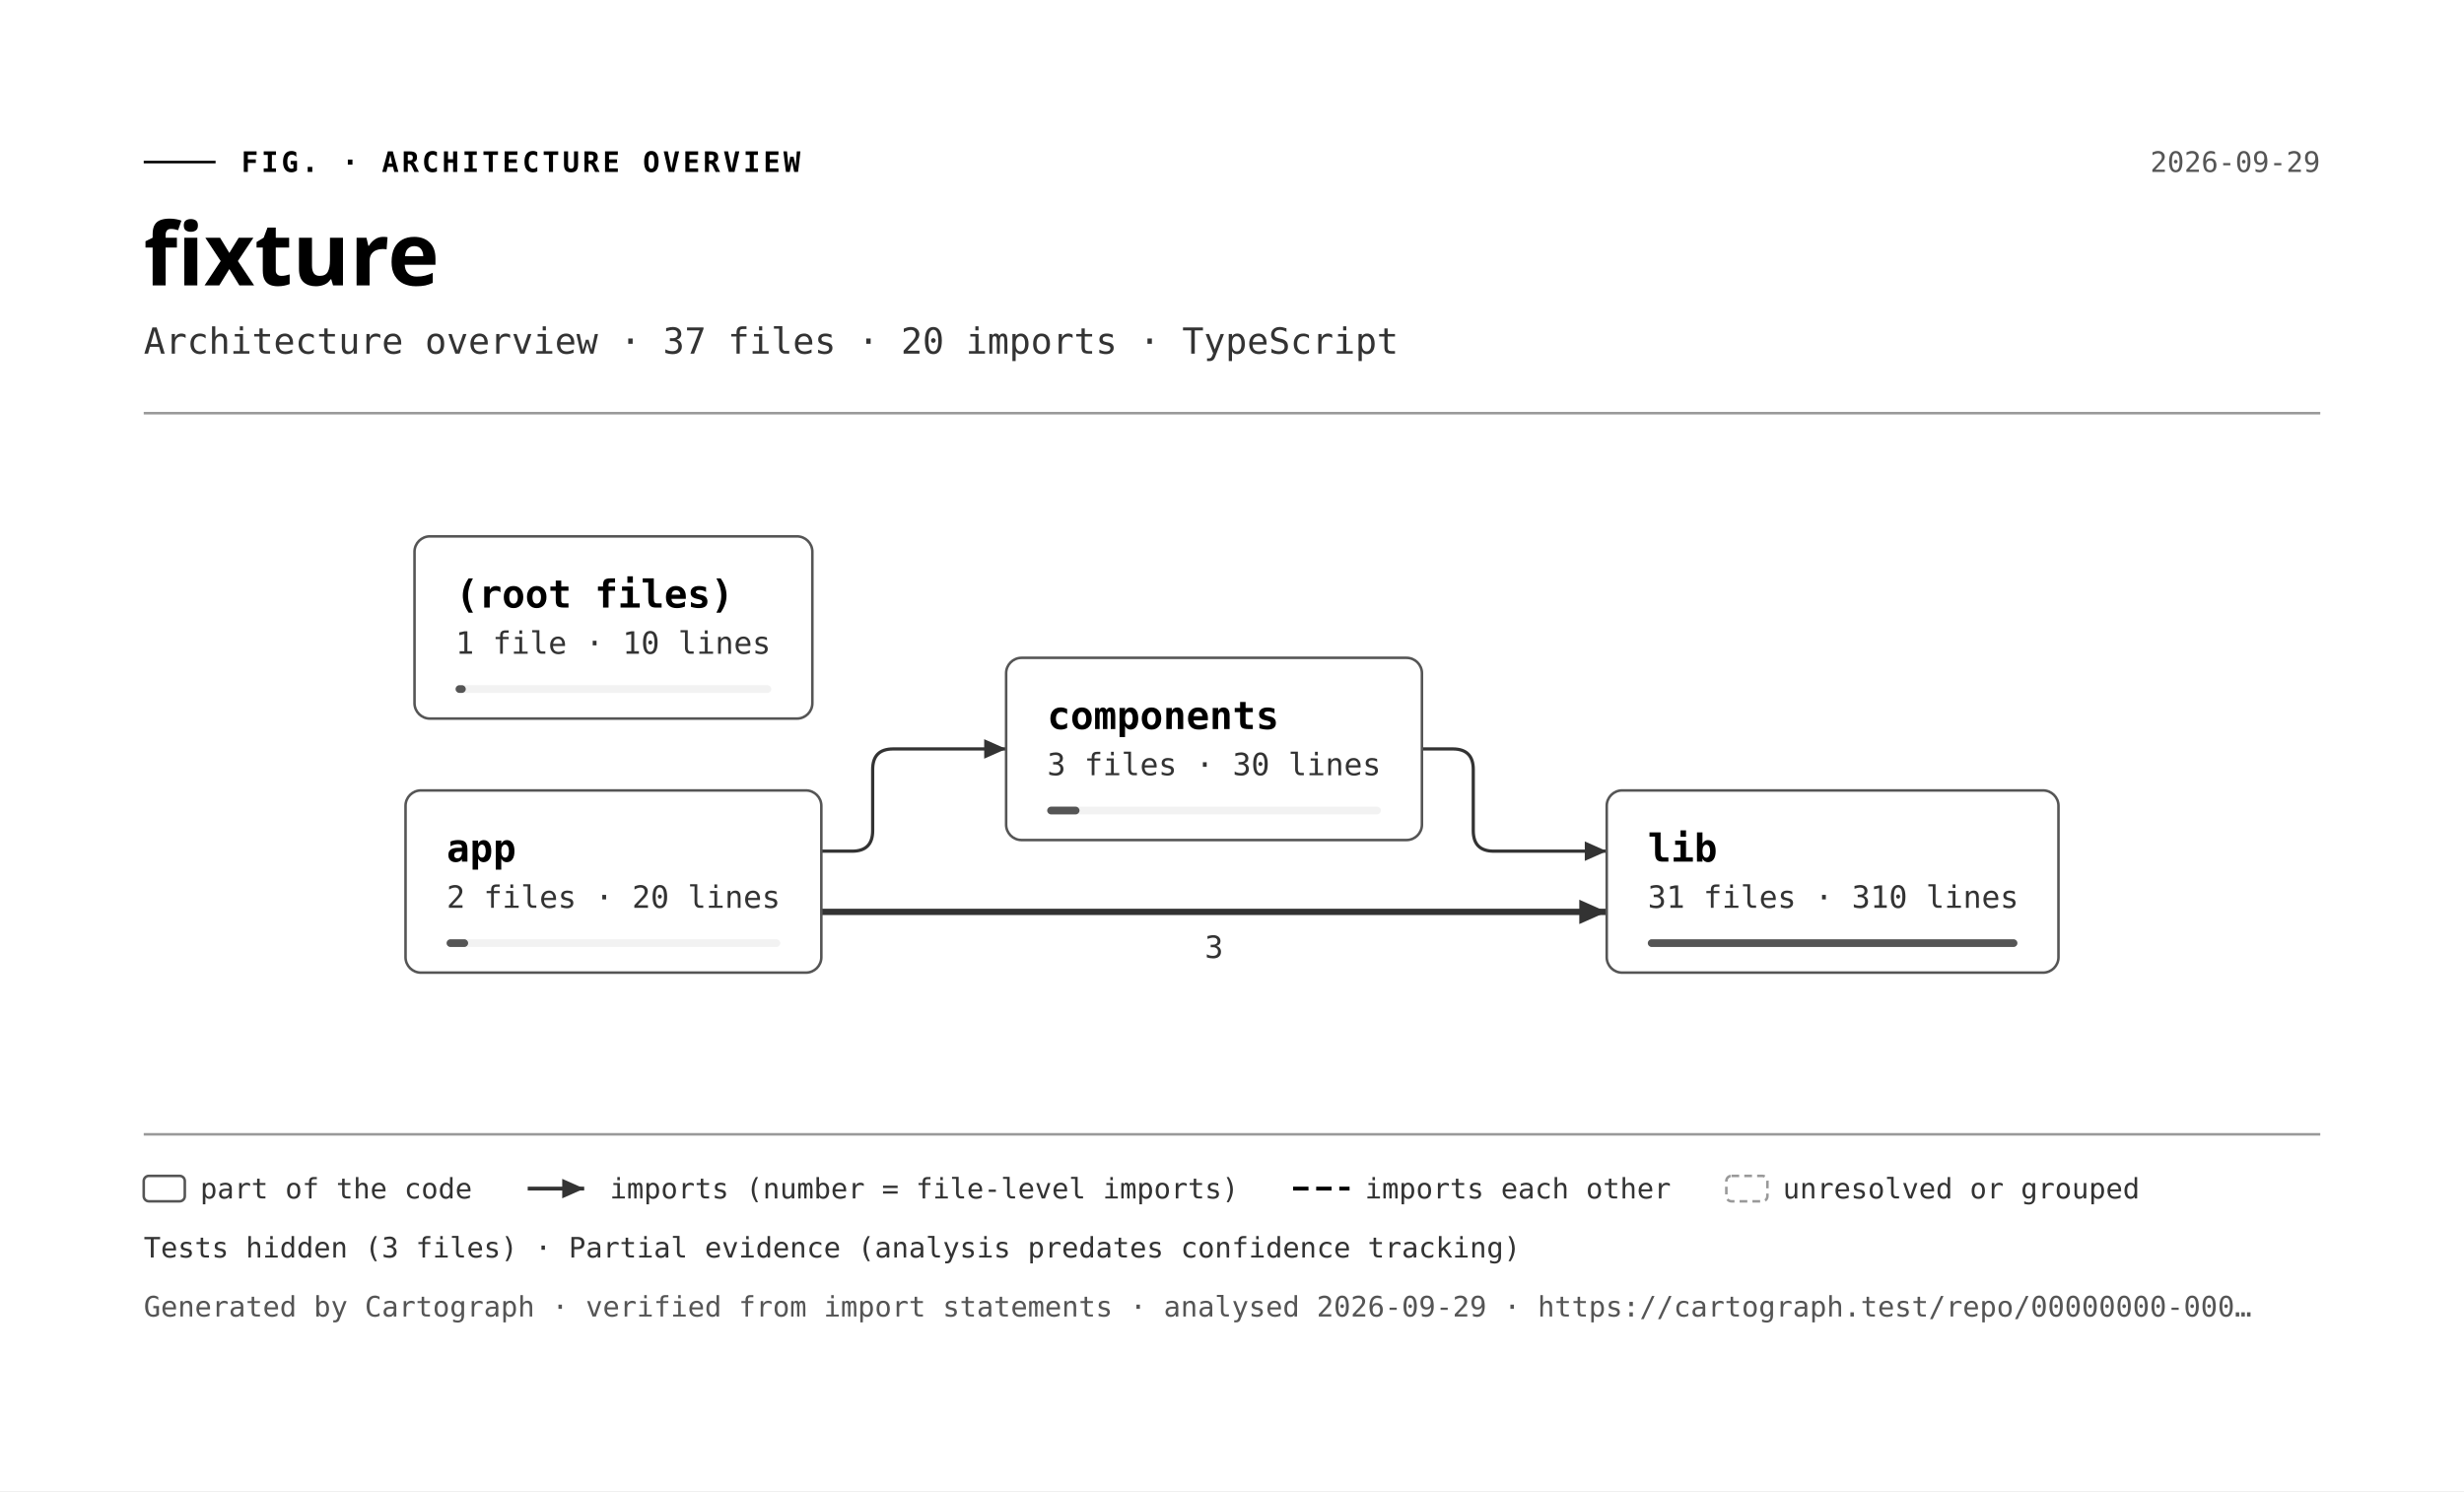
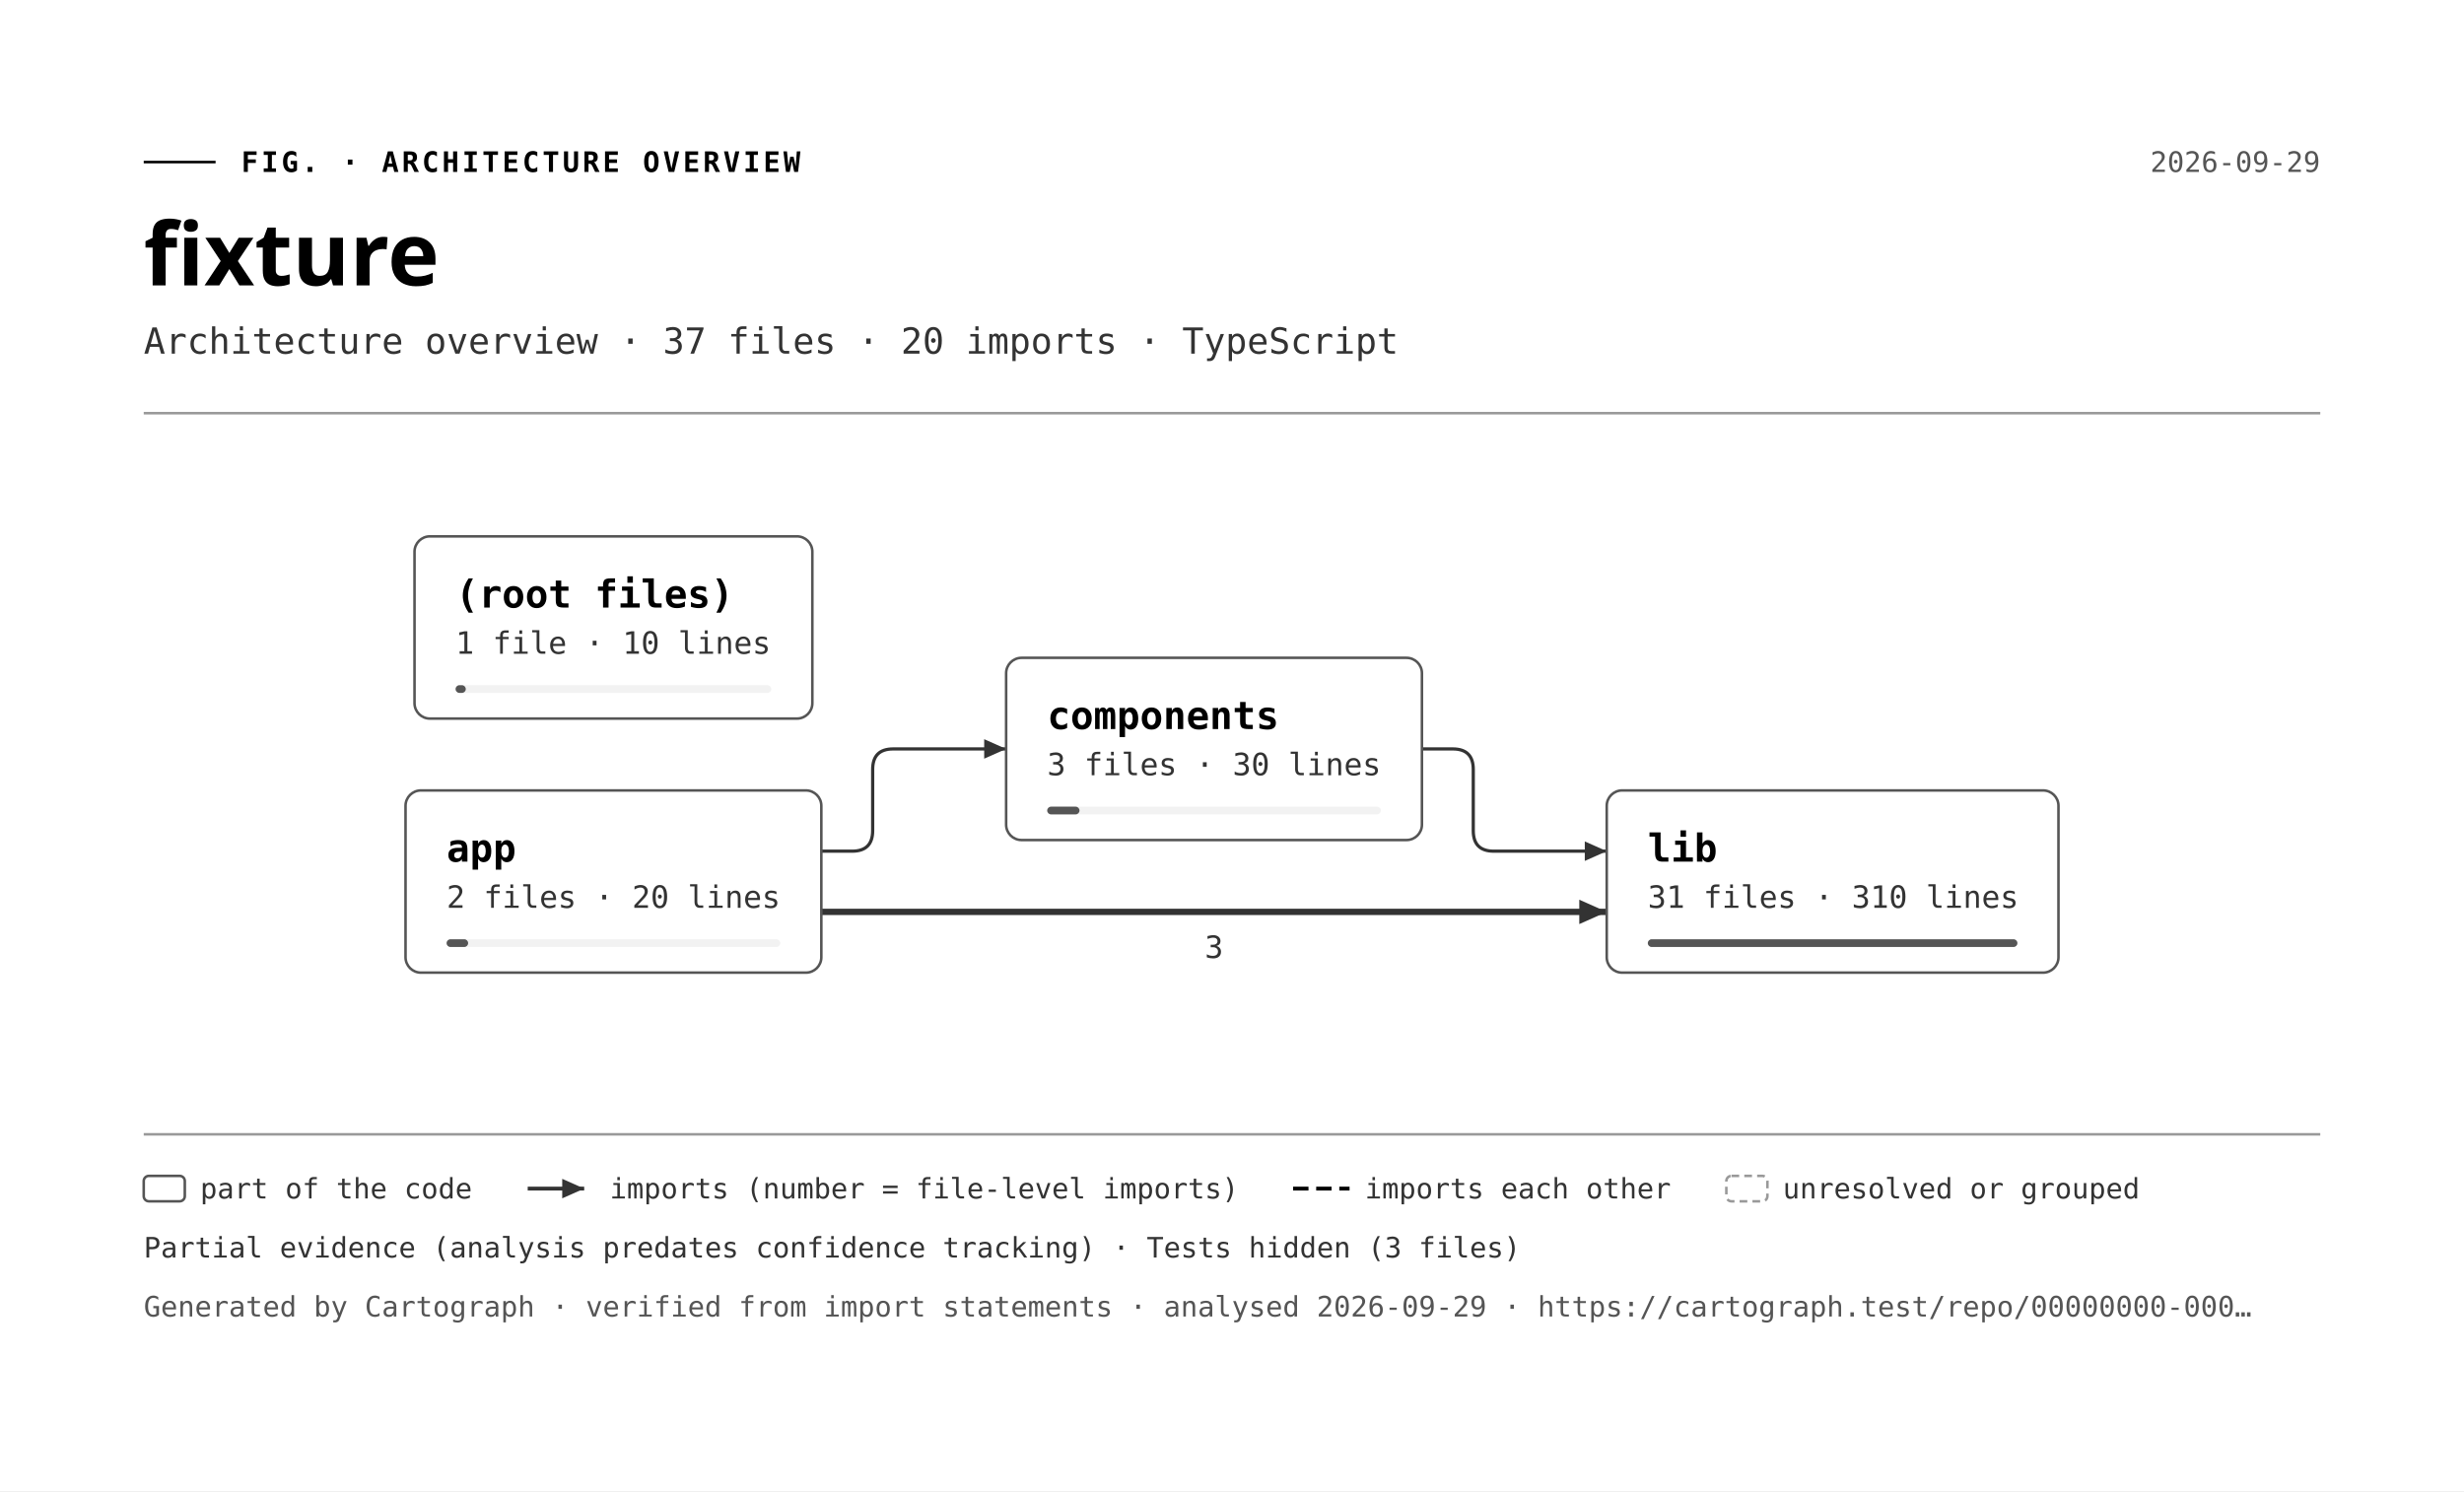
<svg xmlns="http://www.w3.org/2000/svg" viewBox="0 0 960 581" width="960" height="581" role="img" aria-labelledby="t d">
  <style>.m4{font-family:"IBM Plex Mono",ui-monospace,monospace;font-weight:400}.m6{font-family:"IBM Plex Mono",ui-monospace,monospace;font-weight:600}.s6{font-family:"IBM Plex Sans",system-ui,sans-serif;font-weight:600}.si{font-family:"IBM Plex Sans",system-ui,sans-serif;font-weight:400;font-style:italic}.ink{fill:#000000}.muted{fill:#333333}.faint{fill:#555555}.accent{fill:#000000}.assisted{fill:#333333}</style>
  <defs>
    <marker id="ah-plain-125" viewBox="0 0 10 10" refX="9" refY="5" markerWidth="9.5" markerHeight="9.5" markerUnits="userSpaceOnUse" orient="auto">
      <path d="M0 1L9 5L0 9Z" fill="#333333" />
    </marker>
  </defs>
  <defs>
    <marker id="ah-plain-244" viewBox="0 0 10 10" refX="9" refY="5" markerWidth="11.88" markerHeight="11.88" markerUnits="userSpaceOnUse" orient="auto">
      <path d="M0 1L9 5L0 9Z" fill="#333333" />
    </marker>
  </defs>
  <rect width="960" height="581" fill="#FFFFFF" />
  <path d="M56 63.15h28" stroke="#000000" stroke-width="1" />
  <text x="94" y="67" class="m6 accent" font-size="11" letter-spacing="1.2">FIG. · ARCHITECTURE OVERVIEW</text>
  <text x="904" y="67" text-anchor="end" class="m4 faint" font-size="11">2026-09-29</text>
  <text x="56" y="111.2" class="s6 ink" font-size="34">fixture</text>
  <text x="56" y="137.8" class="m4 muted" font-size="14">Architecture overview · 37 files · 20 imports · TypeScript</text>
  <path d="M56 161H904" stroke="#999999" stroke-width="1" />
  <g transform="translate(138 189) scale(1)">
    <path class="edge" d="M182 142.67L194 142.67Q202 142.67 202 134.67L202 110.83Q202 102.83 210 102.83L254 102.83" fill="none" stroke="#333333" stroke-width="1.25" stroke-linecap="round" marker-end="url(#ah-plain-125)" />
    <path class="edge" d="M182 166.33L488 166.33" fill="none" stroke="#333333" stroke-width="2.44" stroke-linecap="round" marker-end="url(#ah-plain-244)" />
    <rect x="326" y="171.33" width="18" height="18" rx="9" fill="#FFFFFF" />
    <text x="335" y="184.29" text-anchor="middle" class="m4 muted" font-size="12">3</text>
    <path class="edge" d="M416 102.83L428 102.83Q436 102.83 436 110.83L436 134.67Q436 142.67 444 142.67L488 142.67" fill="none" stroke="#333333" stroke-width="1.25" stroke-linecap="round" marker-end="url(#ah-plain-125)" />
    <g class="unit-group">
      <rect class="unit" x="23.5" y="20" width="155" height="71" rx="6" fill="#FFFFFF" stroke="#555555" />
      <text x="39.5" y="47.75" class="m6 ink" font-size="15">(root files)</text>
      <text x="39.5" y="65.75" class="m4 muted" font-size="12">1 file · 10 lines</text>
      <rect x="39.5" y="78" width="123" height="3" rx="1.5" fill="#F2F2F2" />
      <rect x="39.5" y="78" width="3.97" height="3" rx="1.5" fill="#555555" />
    </g>
    <g class="unit-group">
      <rect class="unit" x="20" y="119" width="162" height="71" rx="6" fill="#FFFFFF" stroke="#555555" />
      <text x="36" y="146.75" class="m6 ink" font-size="15">app</text>
      <text x="36" y="164.75" class="m4 muted" font-size="12">2 files · 20 lines</text>
      <rect x="36" y="177" width="130" height="3" rx="1.5" fill="#F2F2F2" />
      <rect x="36" y="177" width="8.39" height="3" rx="1.5" fill="#555555" />
    </g>
    <g class="unit-group">
      <rect class="unit" x="254" y="67.33" width="162" height="71" rx="6" fill="#FFFFFF" stroke="#555555" />
      <text x="270" y="95.08" class="m6 ink" font-size="15">components</text>
      <text x="270" y="113.08" class="m4 muted" font-size="12">3 files · 30 lines</text>
      <rect x="270" y="125.33" width="130" height="3" rx="1.5" fill="#F2F2F2" />
      <rect x="270" y="125.33" width="12.58" height="3" rx="1.5" fill="#555555" />
    </g>
    <g class="unit-group">
      <rect class="unit" x="488" y="119" width="176" height="71" rx="6" fill="#FFFFFF" stroke="#555555" />
      <text x="504" y="146.75" class="m6 ink" font-size="15">lib</text>
      <text x="504" y="164.75" class="m4 muted" font-size="12">31 files · 310 lines</text>
      <rect x="504" y="177" width="144" height="3" rx="1.5" fill="#F2F2F2" />
      <rect x="504" y="177" width="144" height="3" rx="1.5" fill="#555555" />
    </g>
  </g>
  <path d="M56 442H904" stroke="#999999" stroke-width="1" />
  <rect x="56" y="458.2" width="16" height="9.9" rx="2" fill="#FFFFFF" stroke="#555555" />
  <text x="78" y="467" class="m4 muted" font-size="11">part of the code</text>
  <path d="M205.6 463.15h22" stroke="#333333" stroke-width="1.5" marker-end="url(#ah-plain-125)" />
  <text x="237.6" y="467" class="m4 muted" font-size="11">imports (number = file-level imports)</text>
  <path d="M503.8 463.15h22" stroke="#000000" stroke-width="1.5" stroke-dasharray="6 3" />
  <text x="531.8" y="467" class="m4 muted" font-size="11">imports each other</text>
  <rect x="672.6" y="458.2" width="16" height="9.9" rx="2" fill="none" stroke="#999999" stroke-dasharray="3 2" />
  <text x="694.6" y="467" class="m4 muted" font-size="11">unresolved or grouped</text>
-   <text x="56" y="490" class="m4 muted" font-size="11">Tests hidden (3 files) · Partial evidence (analysis predates confidence tracking)</text>
+   <text x="56" y="490" class="m4 muted" font-size="11">Partial evidence (analysis predates confidence tracking) · Tests hidden (3 files)</text>
  <text x="56" y="513" class="m4 faint" font-size="11">Generated by Cartograph · verified from import statements · analysed 2026-09-29 · https://cartograph.test/repo/00000000-000…</text>
</svg>
